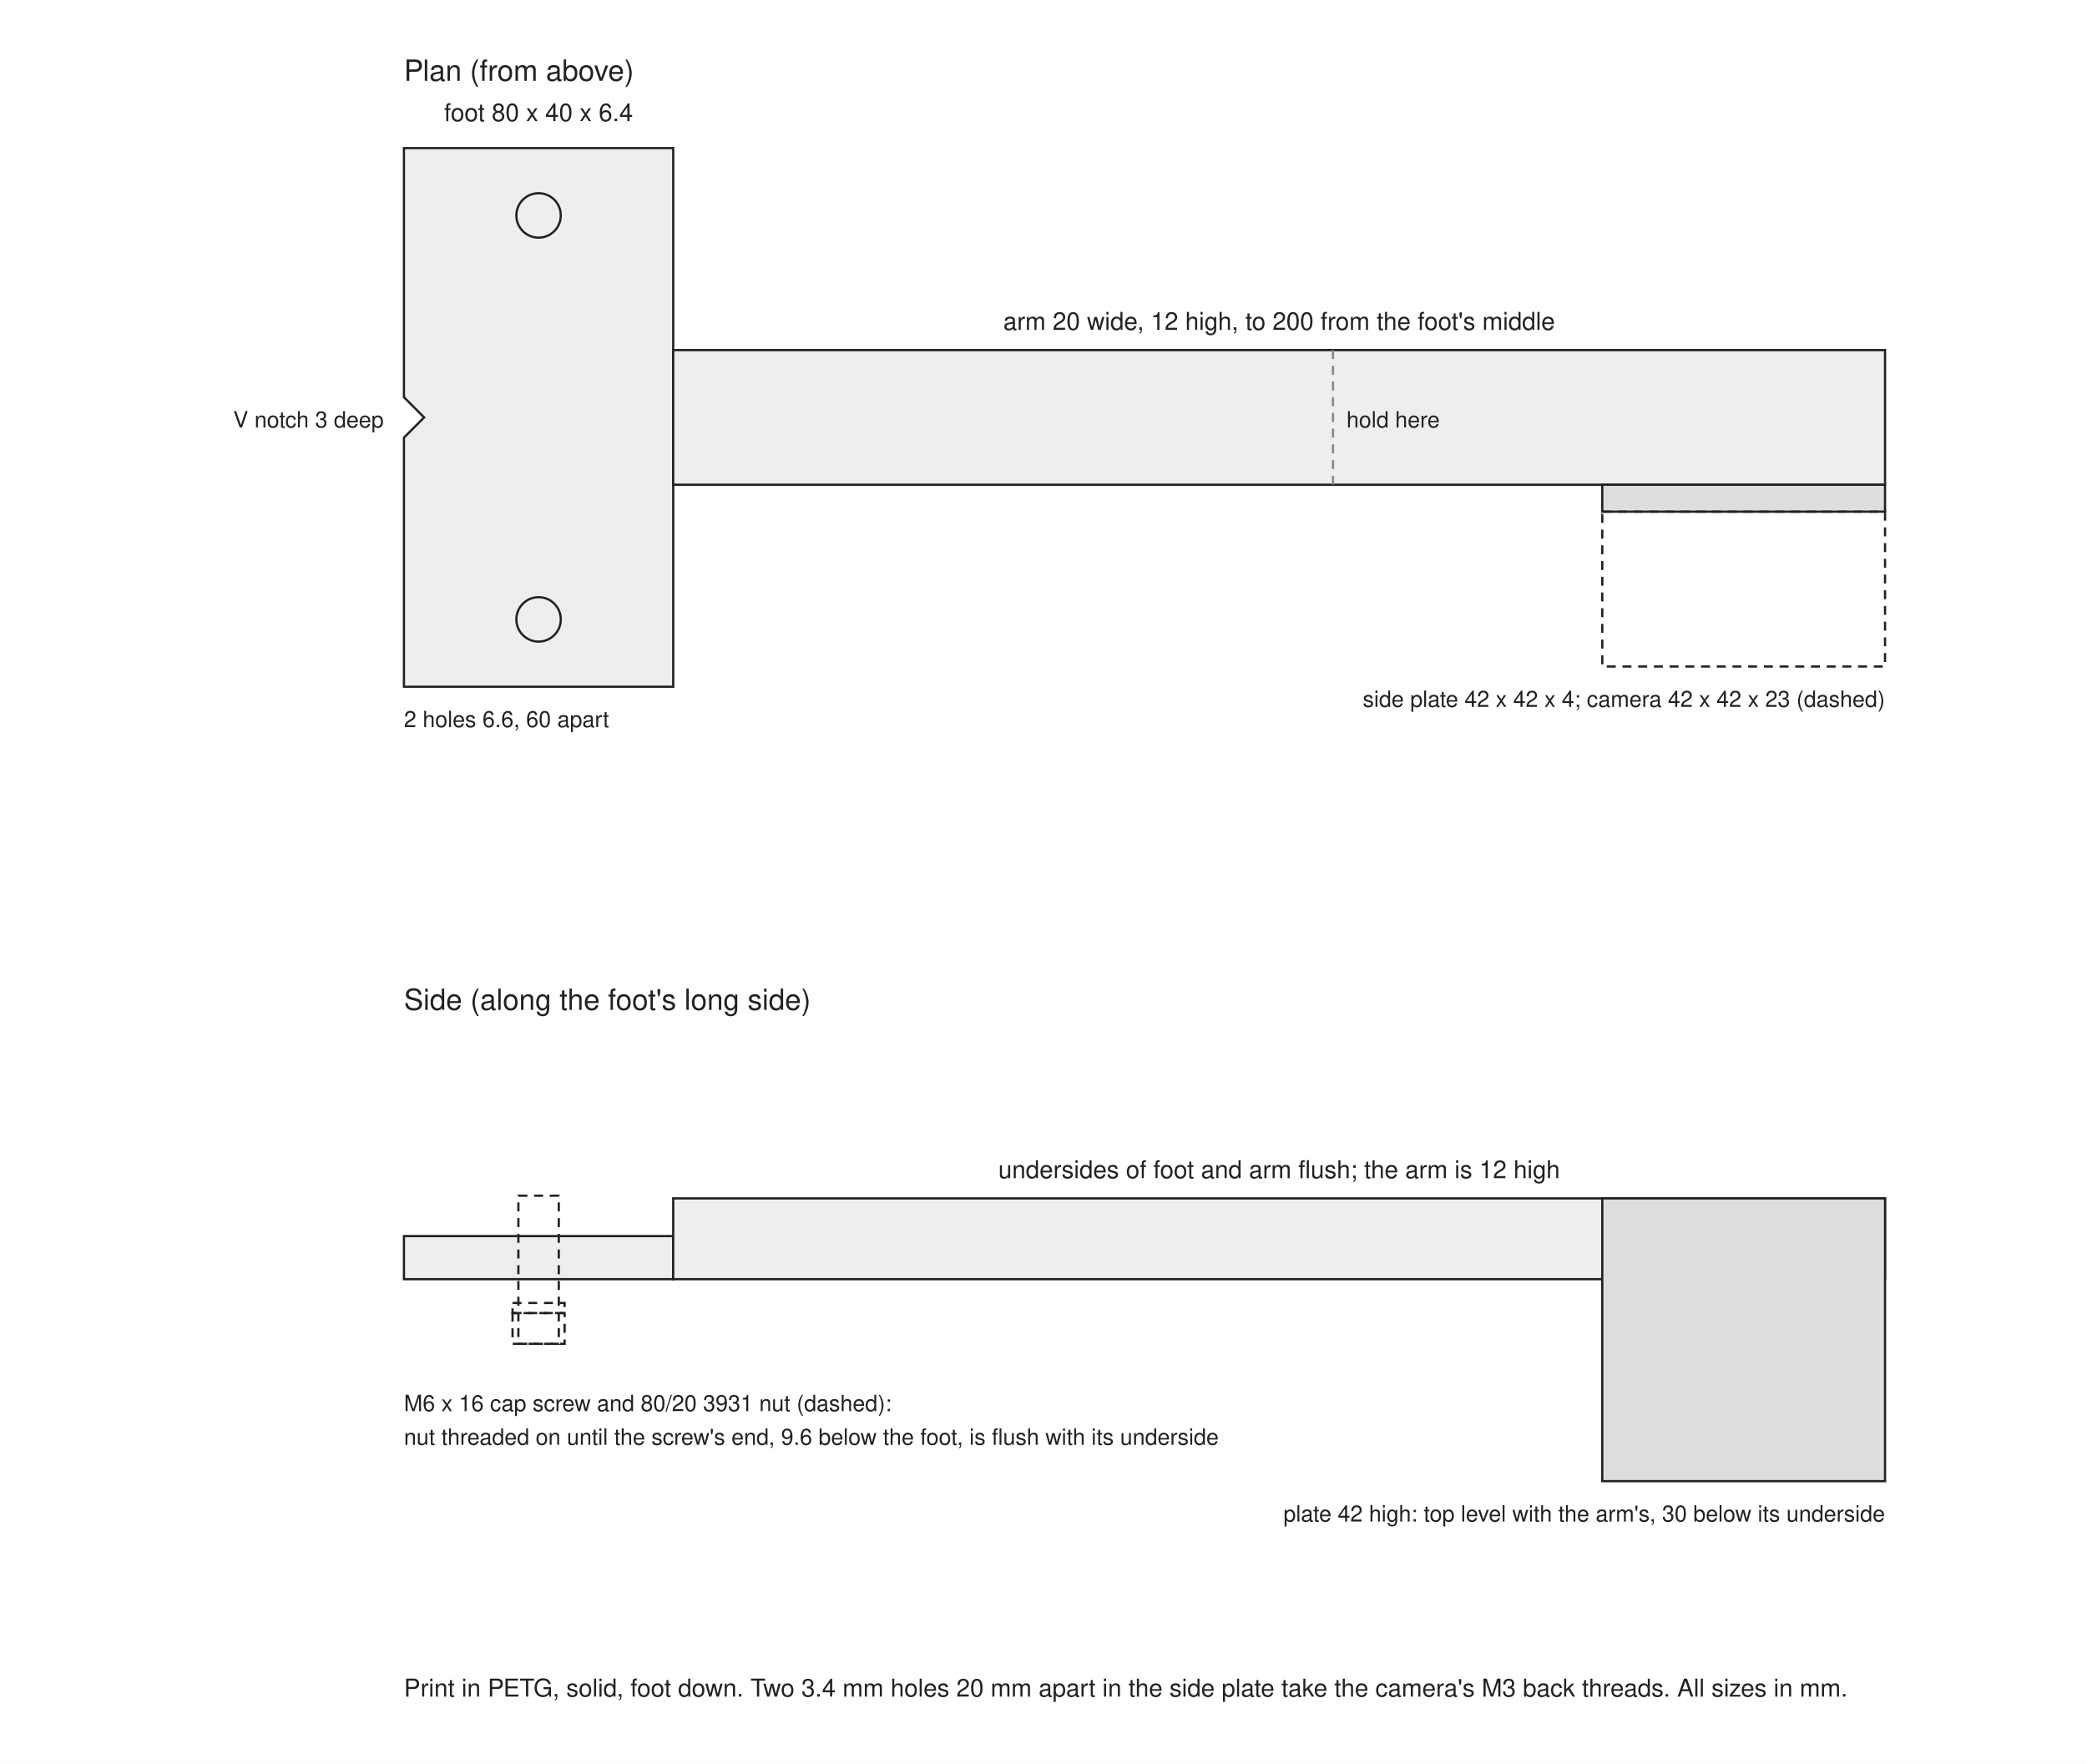
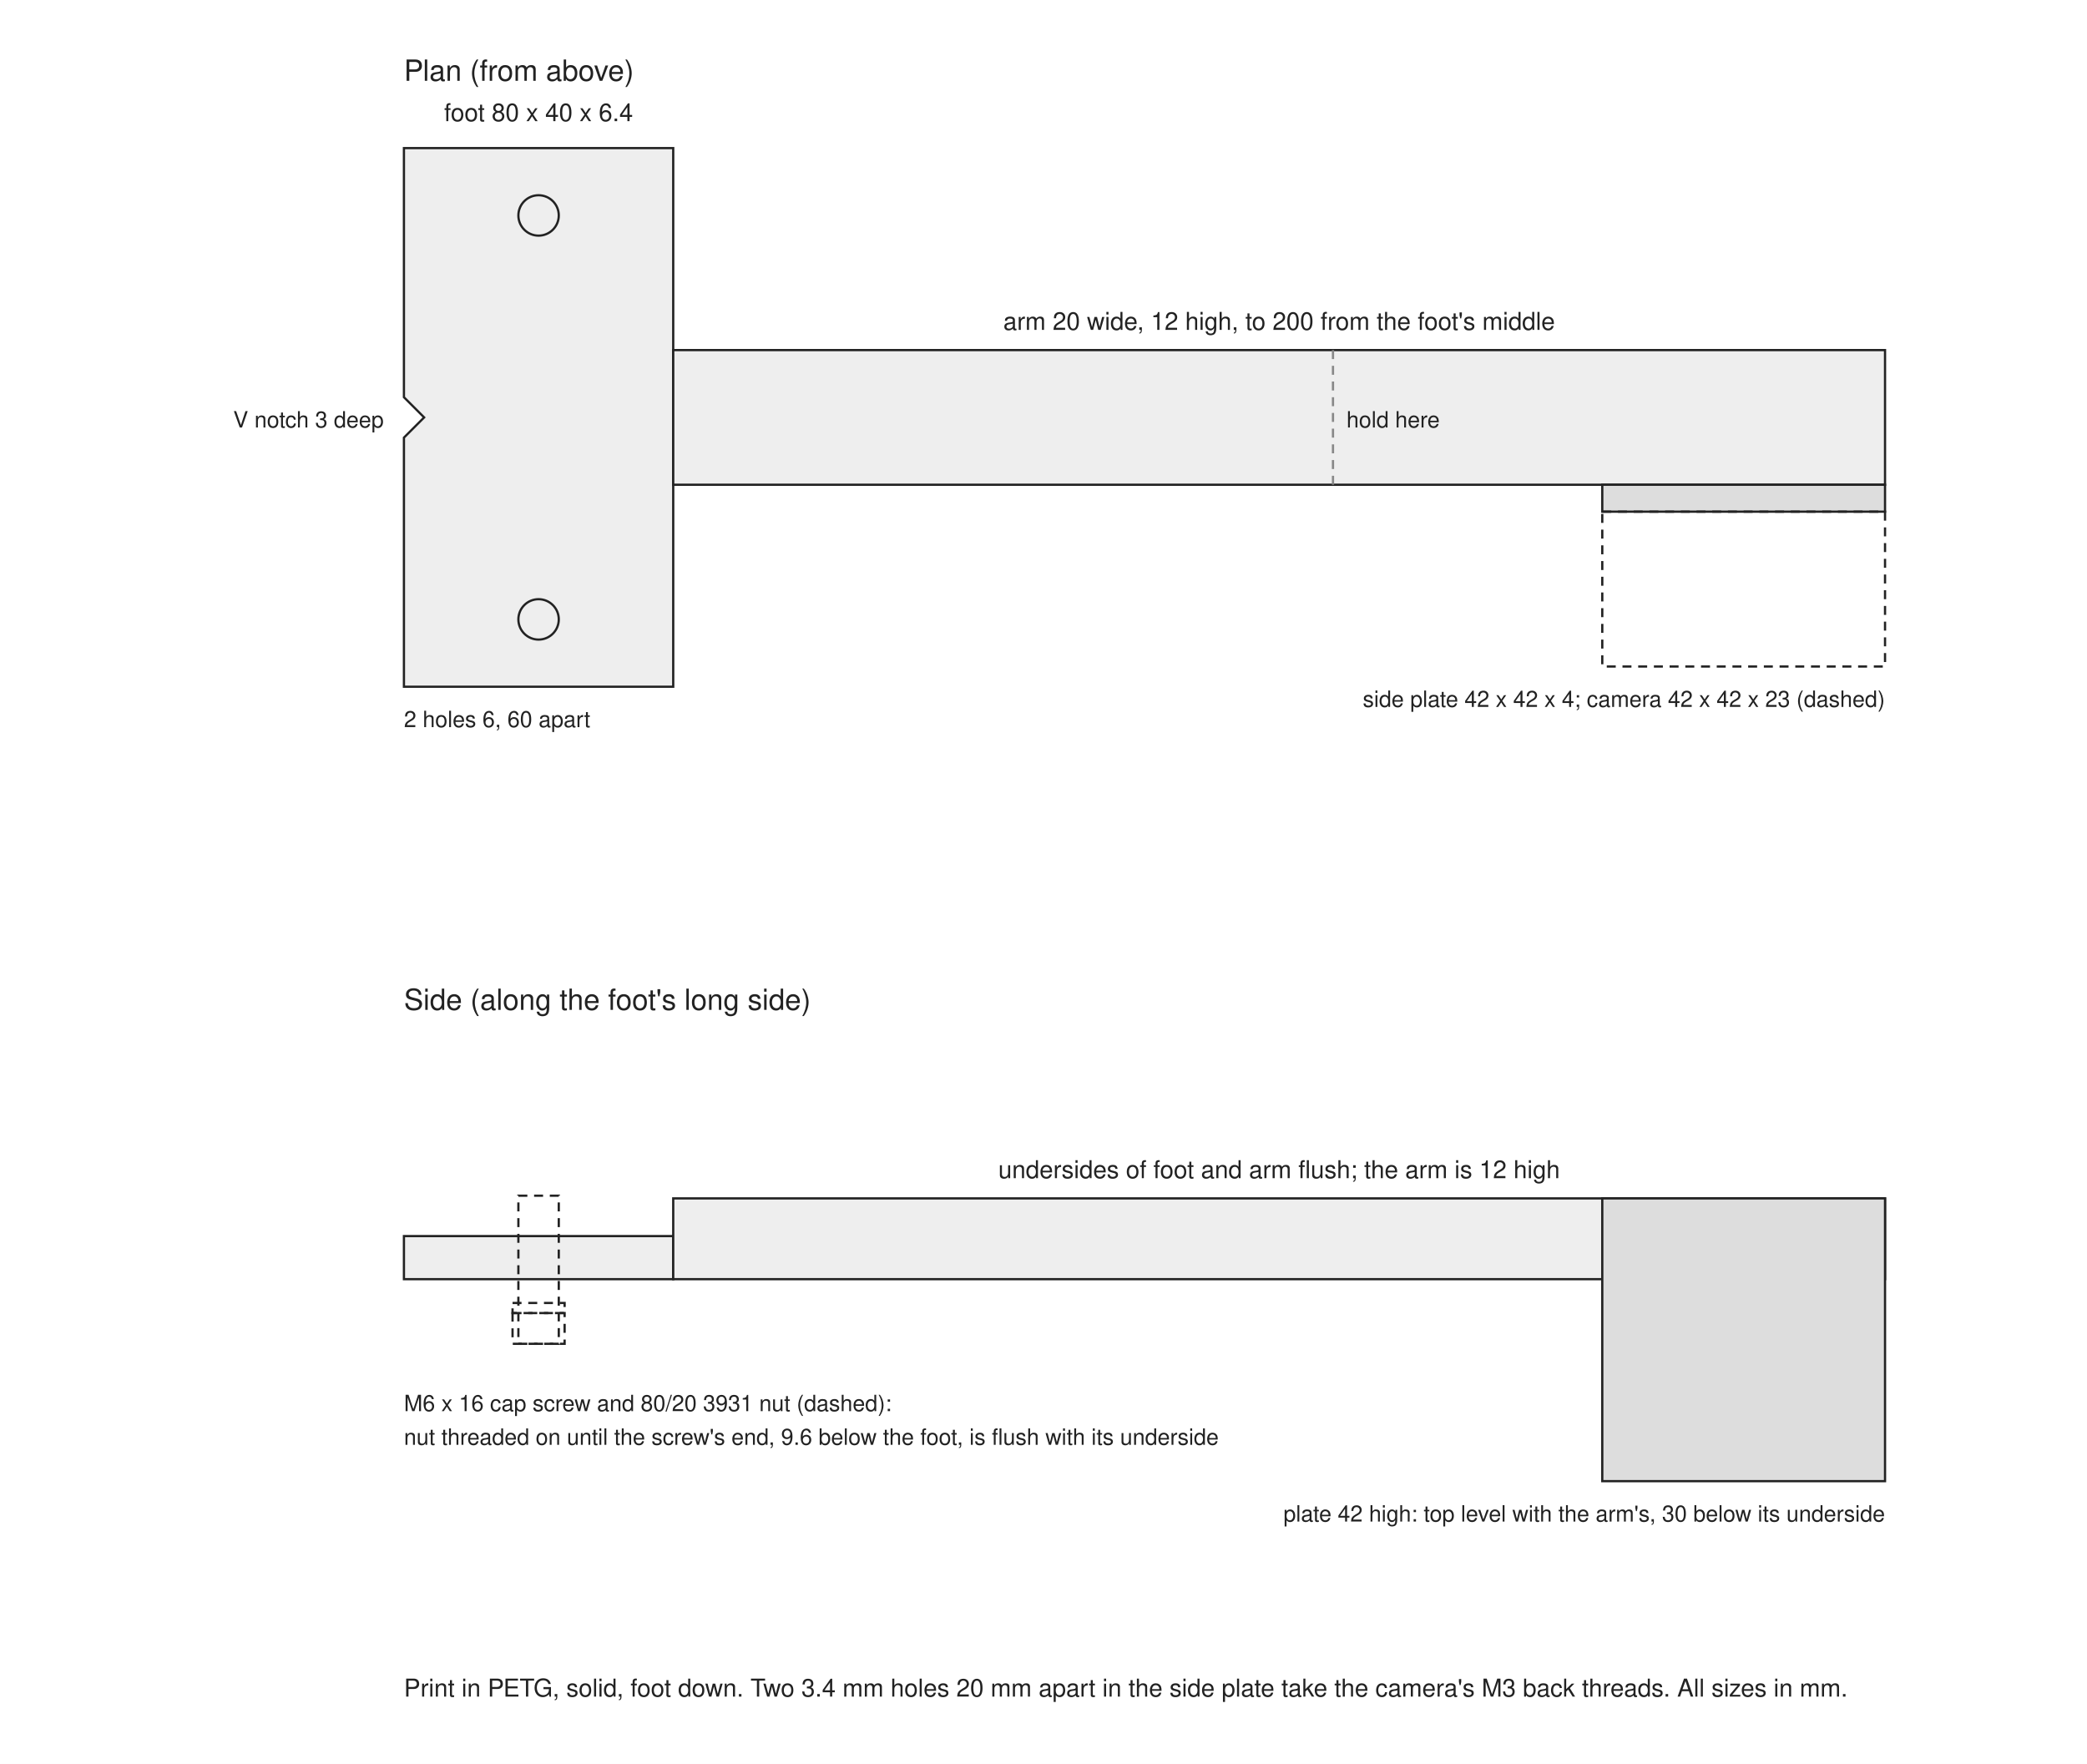
<svg xmlns="http://www.w3.org/2000/svg" width="930" height="786" viewBox="0 0 930 786">
  <rect width="100%" height="100%" fill="white" />
  <polygon points="180.0,66.0 300.0,66.0 300.0,306.0 180.0,306.0 180.0,195.0 189.0,186.0 180.0,177.0" fill="#eee" stroke="#222" stroke-width="1" />
  <rect x="300.0" y="156.0" width="540.0" height="60.0" fill="#eee" stroke="#222" stroke-width="1" />
  <rect x="714.0" y="216.0" width="126.0" height="12.0" fill="#ddd" stroke="#222" stroke-width="1" />
  <rect x="714.0" y="228.0" width="126.0" height="69.0" fill="none" stroke="#222" stroke-width="1" stroke-dasharray="4 3" />
-   <circle cx="240.0" cy="96.0" r="9.9" fill="none" stroke="#222" stroke-width="1" />
-   <circle cx="240.0" cy="276.0" r="9.9" fill="none" stroke="#222" stroke-width="1" />
+   <circle cx="240.0" cy="96.0" r="9.0" fill="none" stroke="#222" stroke-width="1" />
+   <circle cx="240.0" cy="276.0" r="9.0" fill="none" stroke="#222" stroke-width="1" />
  <text x="240.0" y="54.0" font-family="Helvetica, Arial, sans-serif" font-size="11" text-anchor="middle" fill="#222">foot 80 x 40 x 6.4</text>
  <text x="171.0" y="190.5" font-family="Helvetica, Arial, sans-serif" font-size="10" text-anchor="end" fill="#222">V notch 3 deep</text>
-   <text x="180.0" y="324.0" font-family="Helvetica, Arial, sans-serif" font-size="10" text-anchor="start" fill="#222">2 holes 6.6, 60 apart</text>
+   <text x="180.0" y="324.0" font-family="Helvetica, Arial, sans-serif" font-size="10" text-anchor="start" fill="#222">2 holes 6, 60 apart</text>
  <text x="570.0" y="147.0" font-family="Helvetica, Arial, sans-serif" font-size="11" text-anchor="middle" fill="#222">arm 20 wide, 12 high, to 200 from the foot's middle</text>
  <text x="840.0" y="315.0" font-family="Helvetica, Arial, sans-serif" font-size="10" text-anchor="end" fill="#222">side plate 42 x 42 x 4; camera 42 x 42 x 23 (dashed)</text>
  <text x="600.0" y="190.5" font-family="Helvetica, Arial, sans-serif" font-size="10" text-anchor="start" fill="#222">hold here</text>
  <line x1="594.0" y1="156.0" x2="594.0" y2="216.0" stroke="#888" stroke-width="1" stroke-dasharray="4 3" />
  <text x="180.0" y="36.0" font-family="Helvetica, Arial, sans-serif" font-size="13" text-anchor="start" fill="#222">Plan (from above)</text>
  <rect x="180.0" y="550.8" width="120.0" height="19.2" fill="#eee" stroke="#222" stroke-width="1" />
  <rect x="300.0" y="534.0" width="540.0" height="36.0" fill="#eee" stroke="#222" stroke-width="1" />
  <rect x="714.0" y="534.0" width="126.0" height="126.0" fill="#ddd" stroke="#222" stroke-width="1" />
  <rect x="231.0" y="532.8" width="18.0" height="66.0" fill="none" stroke="#222" stroke-width="1" stroke-dasharray="4 3" />
  <rect x="228.4" y="585.1" width="23.2" height="13.7" fill="none" stroke="#222" stroke-width="1" stroke-dasharray="4 3" />
  <rect x="228.4" y="580.6" width="23.2" height="4.5" fill="none" stroke="#222" stroke-width="1" stroke-dasharray="4 3" />
  <text x="180.0" y="450.0" font-family="Helvetica, Arial, sans-serif" font-size="13" text-anchor="start" fill="#222">Side (along the foot's long side)</text>
  <text x="570.0" y="525.0" font-family="Helvetica, Arial, sans-serif" font-size="11" text-anchor="middle" fill="#222">undersides of foot and arm flush; the arm is 12 high</text>
  <text x="840.0" y="678.0" font-family="Helvetica, Arial, sans-serif" font-size="10" text-anchor="end" fill="#222">plate 42 high: top level with the arm's, 30 below its underside</text>
  <text x="180.0" y="628.8" font-family="Helvetica, Arial, sans-serif" font-size="10" text-anchor="start" fill="#222">M6 x 16 cap screw and 80/20 3931 nut (dashed):</text>
  <text x="180.0" y="643.8" font-family="Helvetica, Arial, sans-serif" font-size="10" text-anchor="start" fill="#222">nut threaded on until the screw's end, 9.6 below the foot, is flush with its underside</text>
  <text x="180.0" y="756.0" font-family="Helvetica, Arial, sans-serif" font-size="11" text-anchor="start" fill="#222">Print in PETG, solid, foot down. Two 3.4 mm holes 20 mm apart in the side plate take the camera's M3 back threads. All sizes in mm.</text>
</svg>
